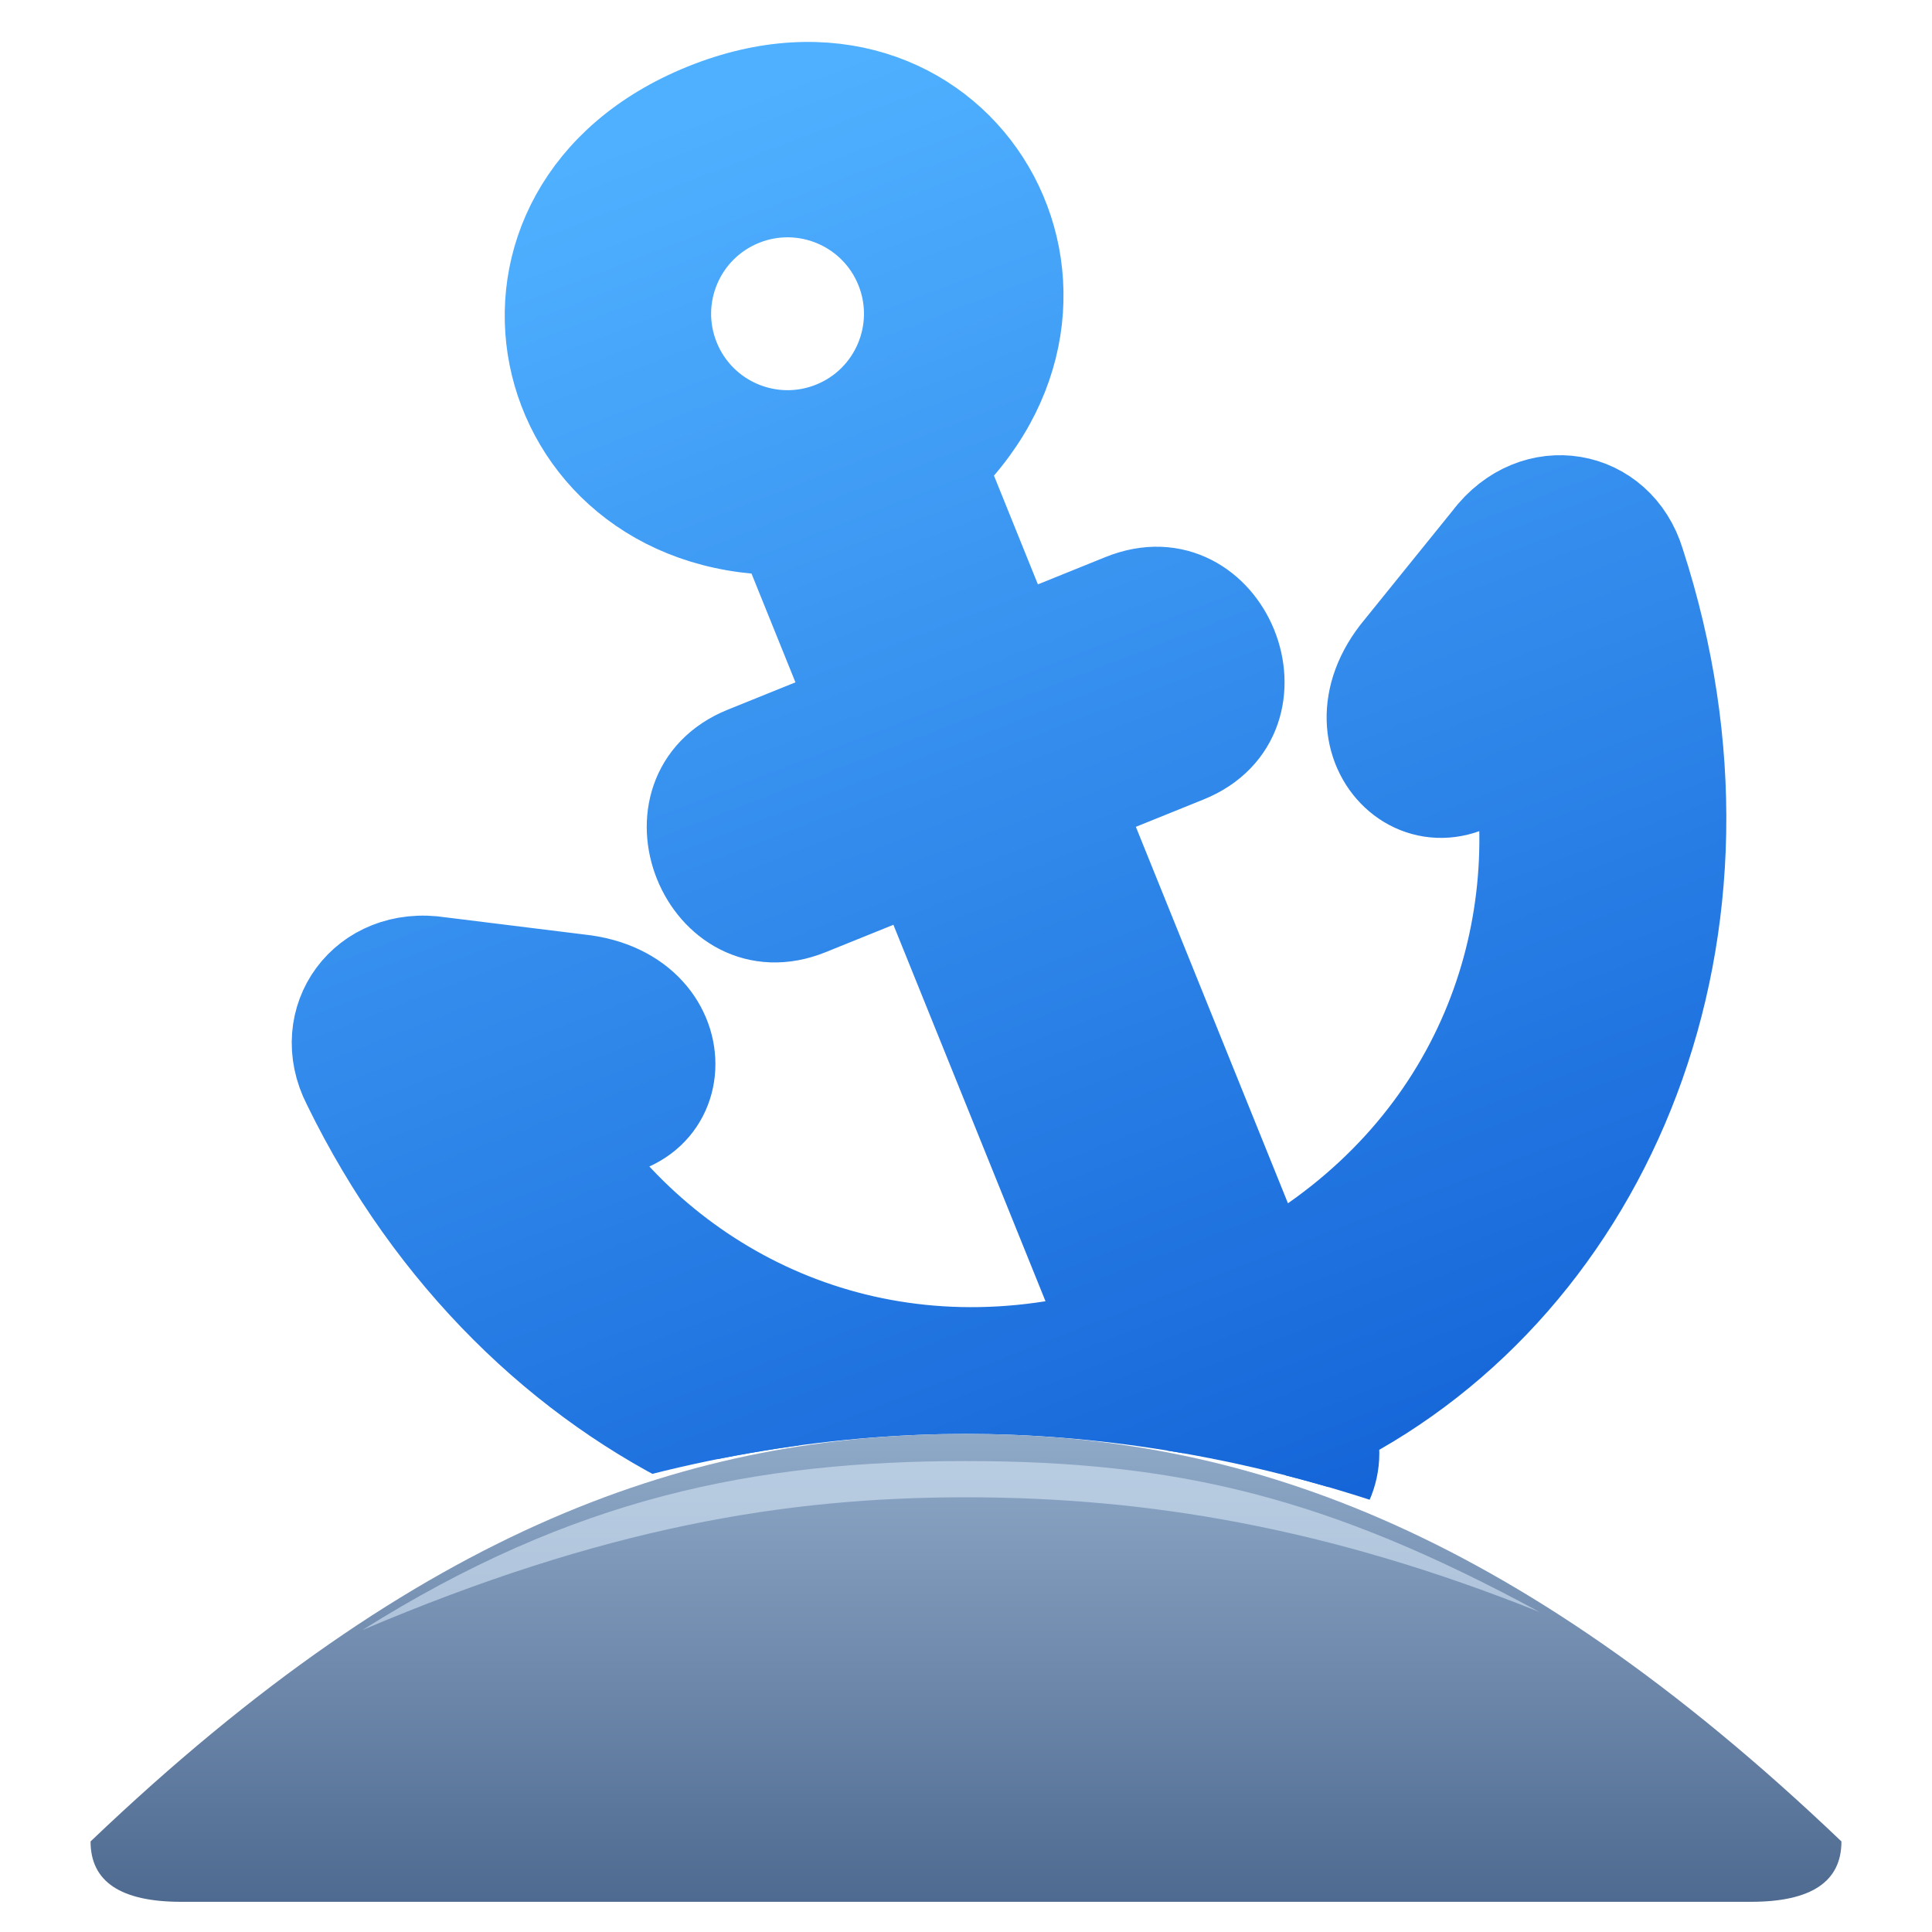
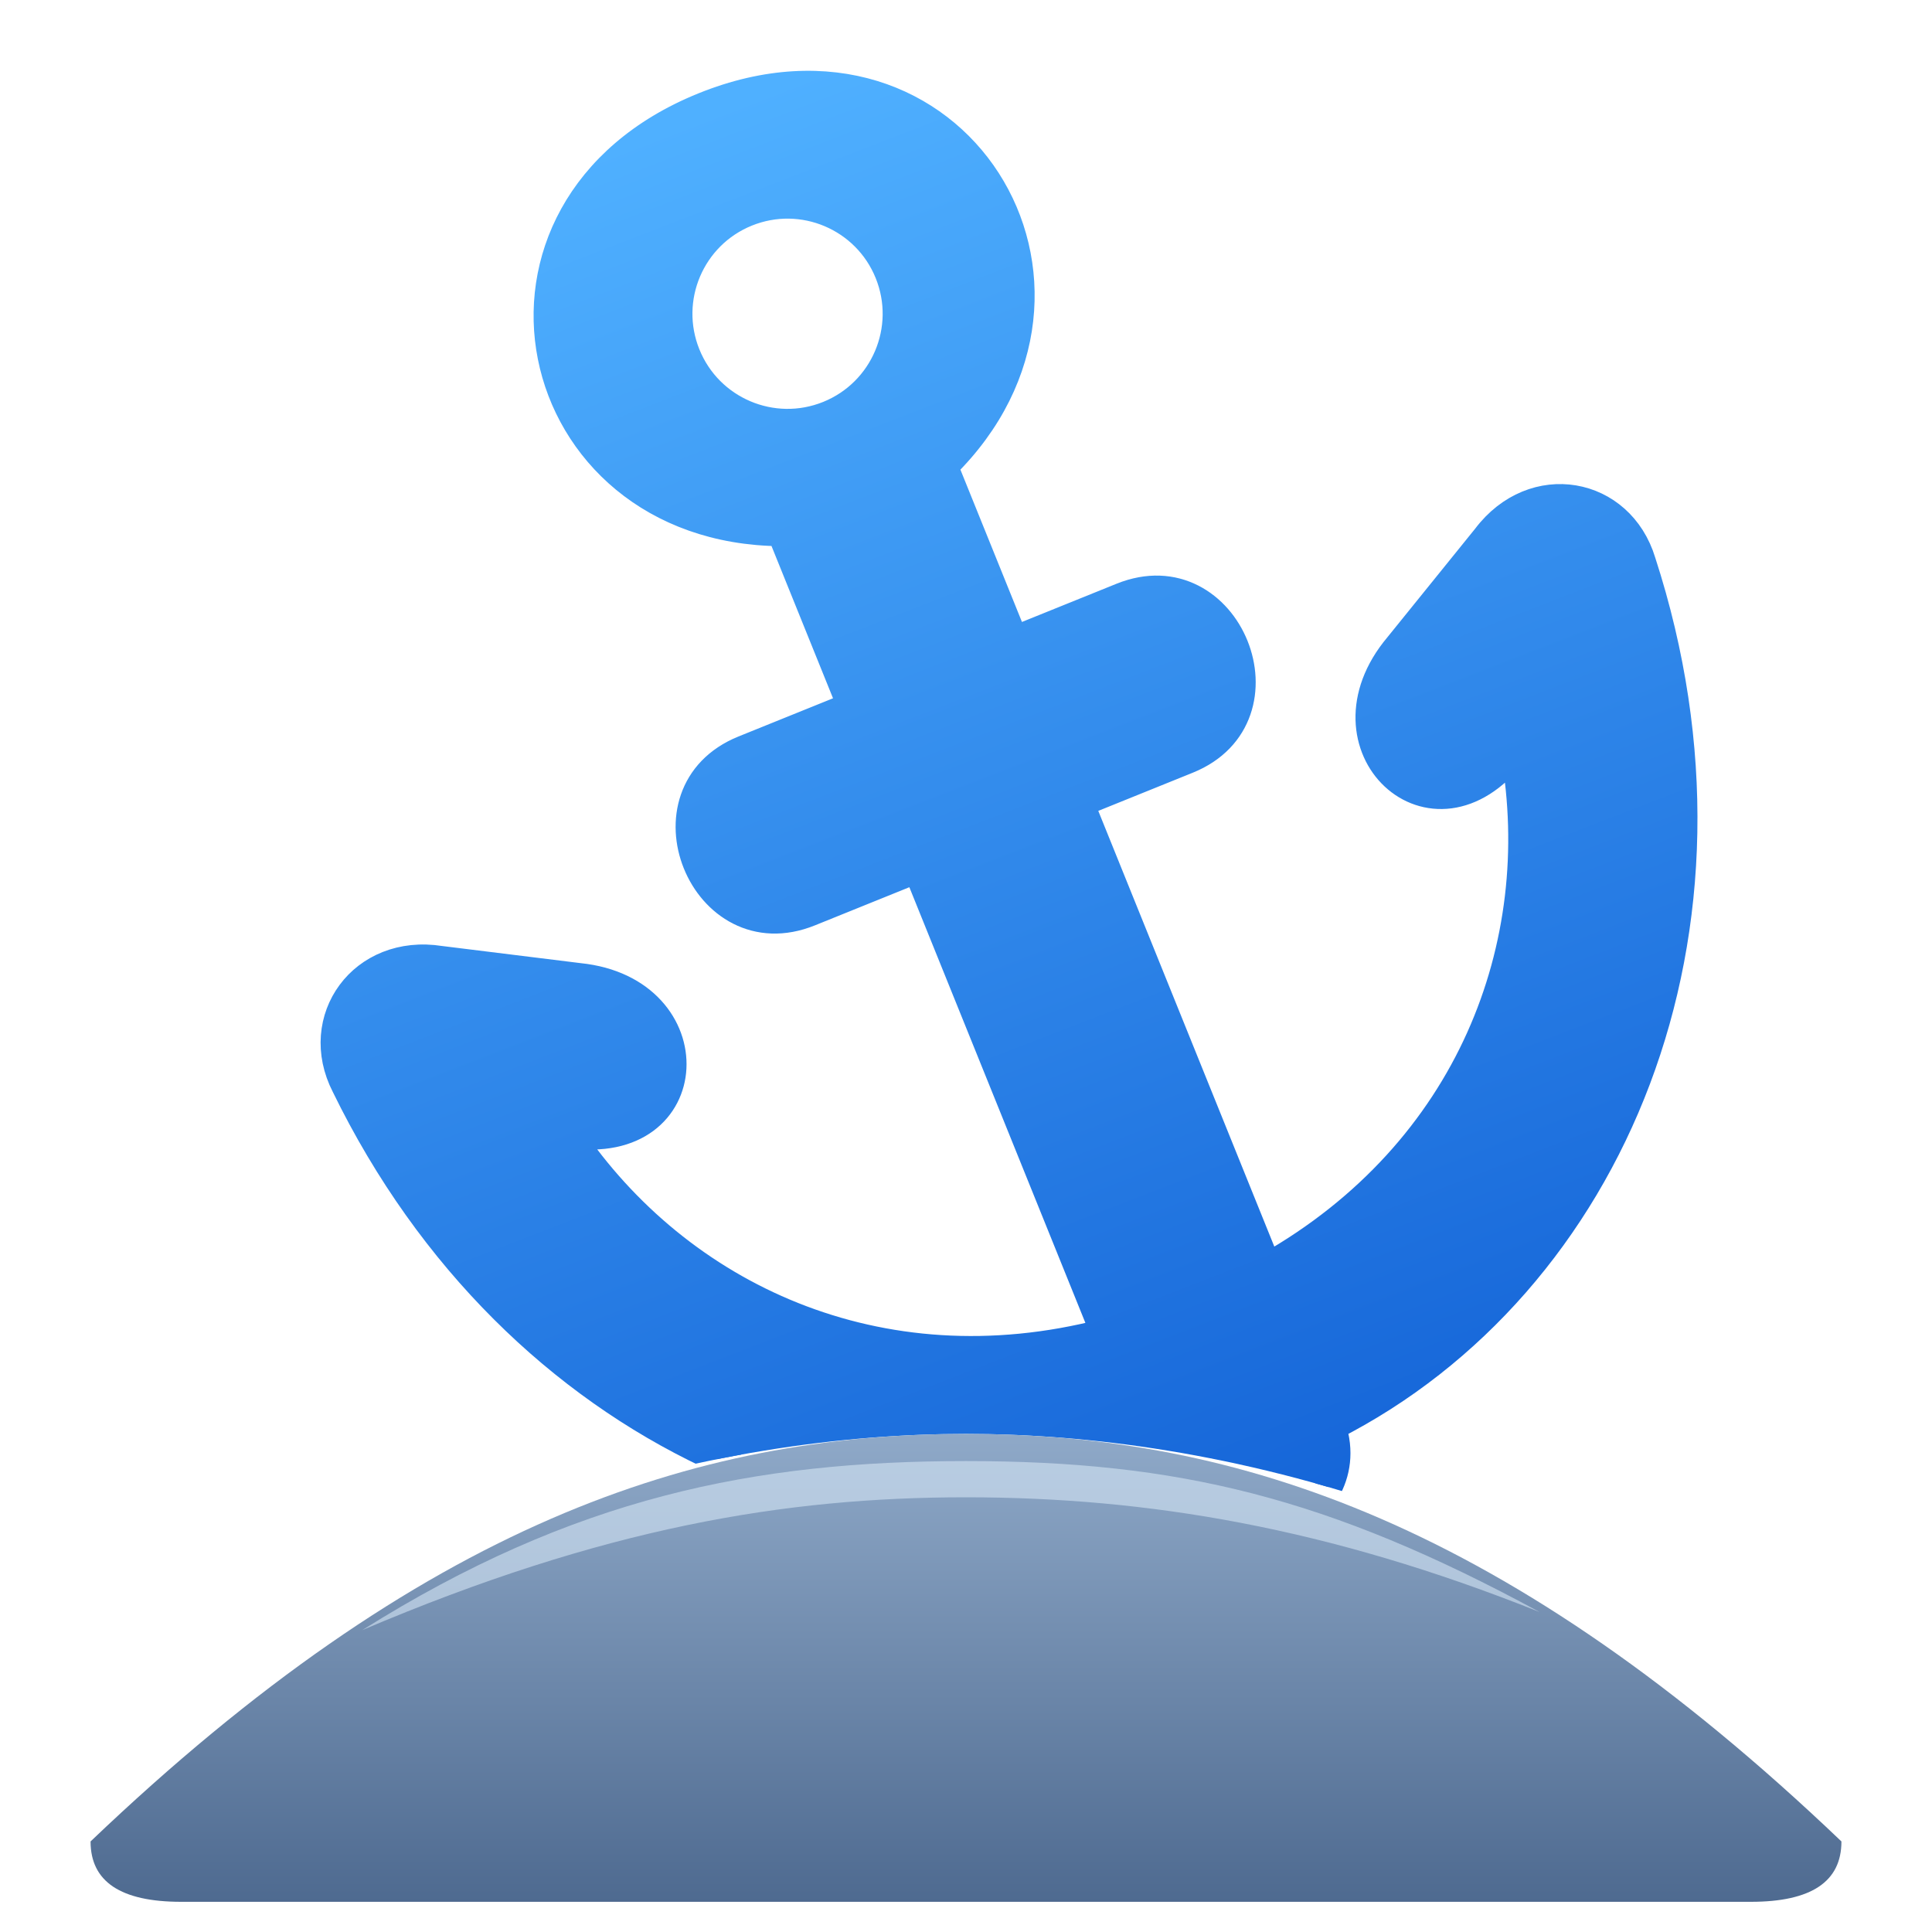
<svg xmlns="http://www.w3.org/2000/svg" viewBox="0 0 64 64">
  <defs>
-     <linearGradient id="b" x1="0" y1="0" x2="0" y2="1">
+     <linearGradient id="mk-b" x1="0" y1="0" x2="0" y2="1">
      <stop offset="0" stop-color="#4fb0ff" />
      <stop offset="1" stop-color="#1565d8" />
    </linearGradient>
-     <linearGradient id="s" x1="0" y1="0" x2="0" y2="1">
+     <linearGradient id="mk-s" x1="0" y1="0" x2="0" y2="1">
      <stop offset="0" stop-color="#8fa9c8" />
      <stop offset="1" stop-color="#4e6a90" />
    </linearGradient>
-     <clipPath id="above">
+     <clipPath id="mk-c">
      <path d="M0 0H64V60.5C52 50 40 47.5 32 47.5S12 50 0 60.5Z" />
    </clipPath>
  </defs>
-   <g clip-path="url(#above)">
+   <g clip-path="url(#mk-c)">
    <g transform="translate(33 27.5) rotate(-22) scale(2.25) translate(-12 -12.2)">
-       <path fill="url(#b)" stroke="url(#b)" stroke-width="1.25" stroke-linejoin="round" fill-rule="evenodd" d="M13.3 6.95 C16.8 5.5 16 0.7 12 .7 C8 .7 7.2 5.5 10.7 6.95 L10.7 9.7 L9 9.7 C7.3 9.7 7.3 12.3 9 12.3 L10.7 12.3 L10.7 19.65 C7.3 19.2 5.1 16.8 4.5 14 C6.2 15 7.2 12.8 5.5 11.9 L3.7 10.9 C2.7 10.3 1.6 11 1.7 12.1 C2.1 17.8 6.1 21.8 10.7 22.2 C10.8 23.7 13.2 23.7 13.3 22.2 C17.9 21.8 21.9 17.8 22.3 12.1 C22.4 11 21.3 10.3 20.3 10.9 L18.5 11.9 C16.8 12.8 17.8 15 19.5 14 C18.9 16.8 16.7 19.2 13.3 19.65 L13.3 12.3 L15 12.3 C16.7 12.3 16.7 9.7 15 9.7 L13.3 9.7 L13.3 6.95 Z M13.75 4 A1.75 1.75 0 1 0 10.25 4 A1.75 1.75 0 1 0 13.75 4 Z" />
+       <path fill="url(#mk-b)" stroke="url(#mk-b)" stroke-width="0.4" stroke-linejoin="round" fill-rule="evenodd" d="M13.3 6.95 C16.8 5.5 16 0.7 12 .7 C8 .7 7.2 5.5 10.7 6.95 L10.7 9.7 L9 9.7 C7.3 9.7 7.3 12.3 9 12.3 L10.7 12.3 L10.7 19.65 C7.3 19.2 5.1 16.8 4.5 14 C6.2 15 7.2 12.8 5.5 11.9 L3.7 10.9 C2.7 10.3 1.6 11 1.7 12.1 C2.1 17.8 6.1 21.8 10.7 22.2 C10.8 23.7 13.2 23.7 13.3 22.2 C17.9 21.8 21.9 17.8 22.3 12.1 C22.4 11 21.3 10.3 20.3 10.9 L18.5 11.9 C16.8 12.8 17.8 15 19.5 14 C18.9 16.8 16.7 19.2 13.3 19.65 L13.3 12.3 L15 12.3 C16.7 12.3 16.7 9.7 15 9.7 L13.3 9.7 L13.3 6.95 Z M13.6 4 A1.6 1.6 0 1 0 10.4 4 A1.6 1.6 0 1 0 13.6 4 Z" />
    </g>
  </g>
-   <path fill="url(#s)" d="M3 61C14 50.5 23 47.5 32 47.5S50 50.5 61 61Q61 63 58 63H6Q3 63 3 61Z" />
+   <path fill="url(#mk-s)" d="M3 61C14 50.5 23 47.5 32 47.5S50 50.5 61 61Q61 63 58 63H6Q3 63 3 61Z" />
  <path fill="#d6e6f5" opacity=".6" d="M12 54C19 49.6 25 48.4 32 48.4S44 49.6 51 53.4C44 50.6 38 49.6 32 49.6S20 50.6 12 54Z" />
</svg>
